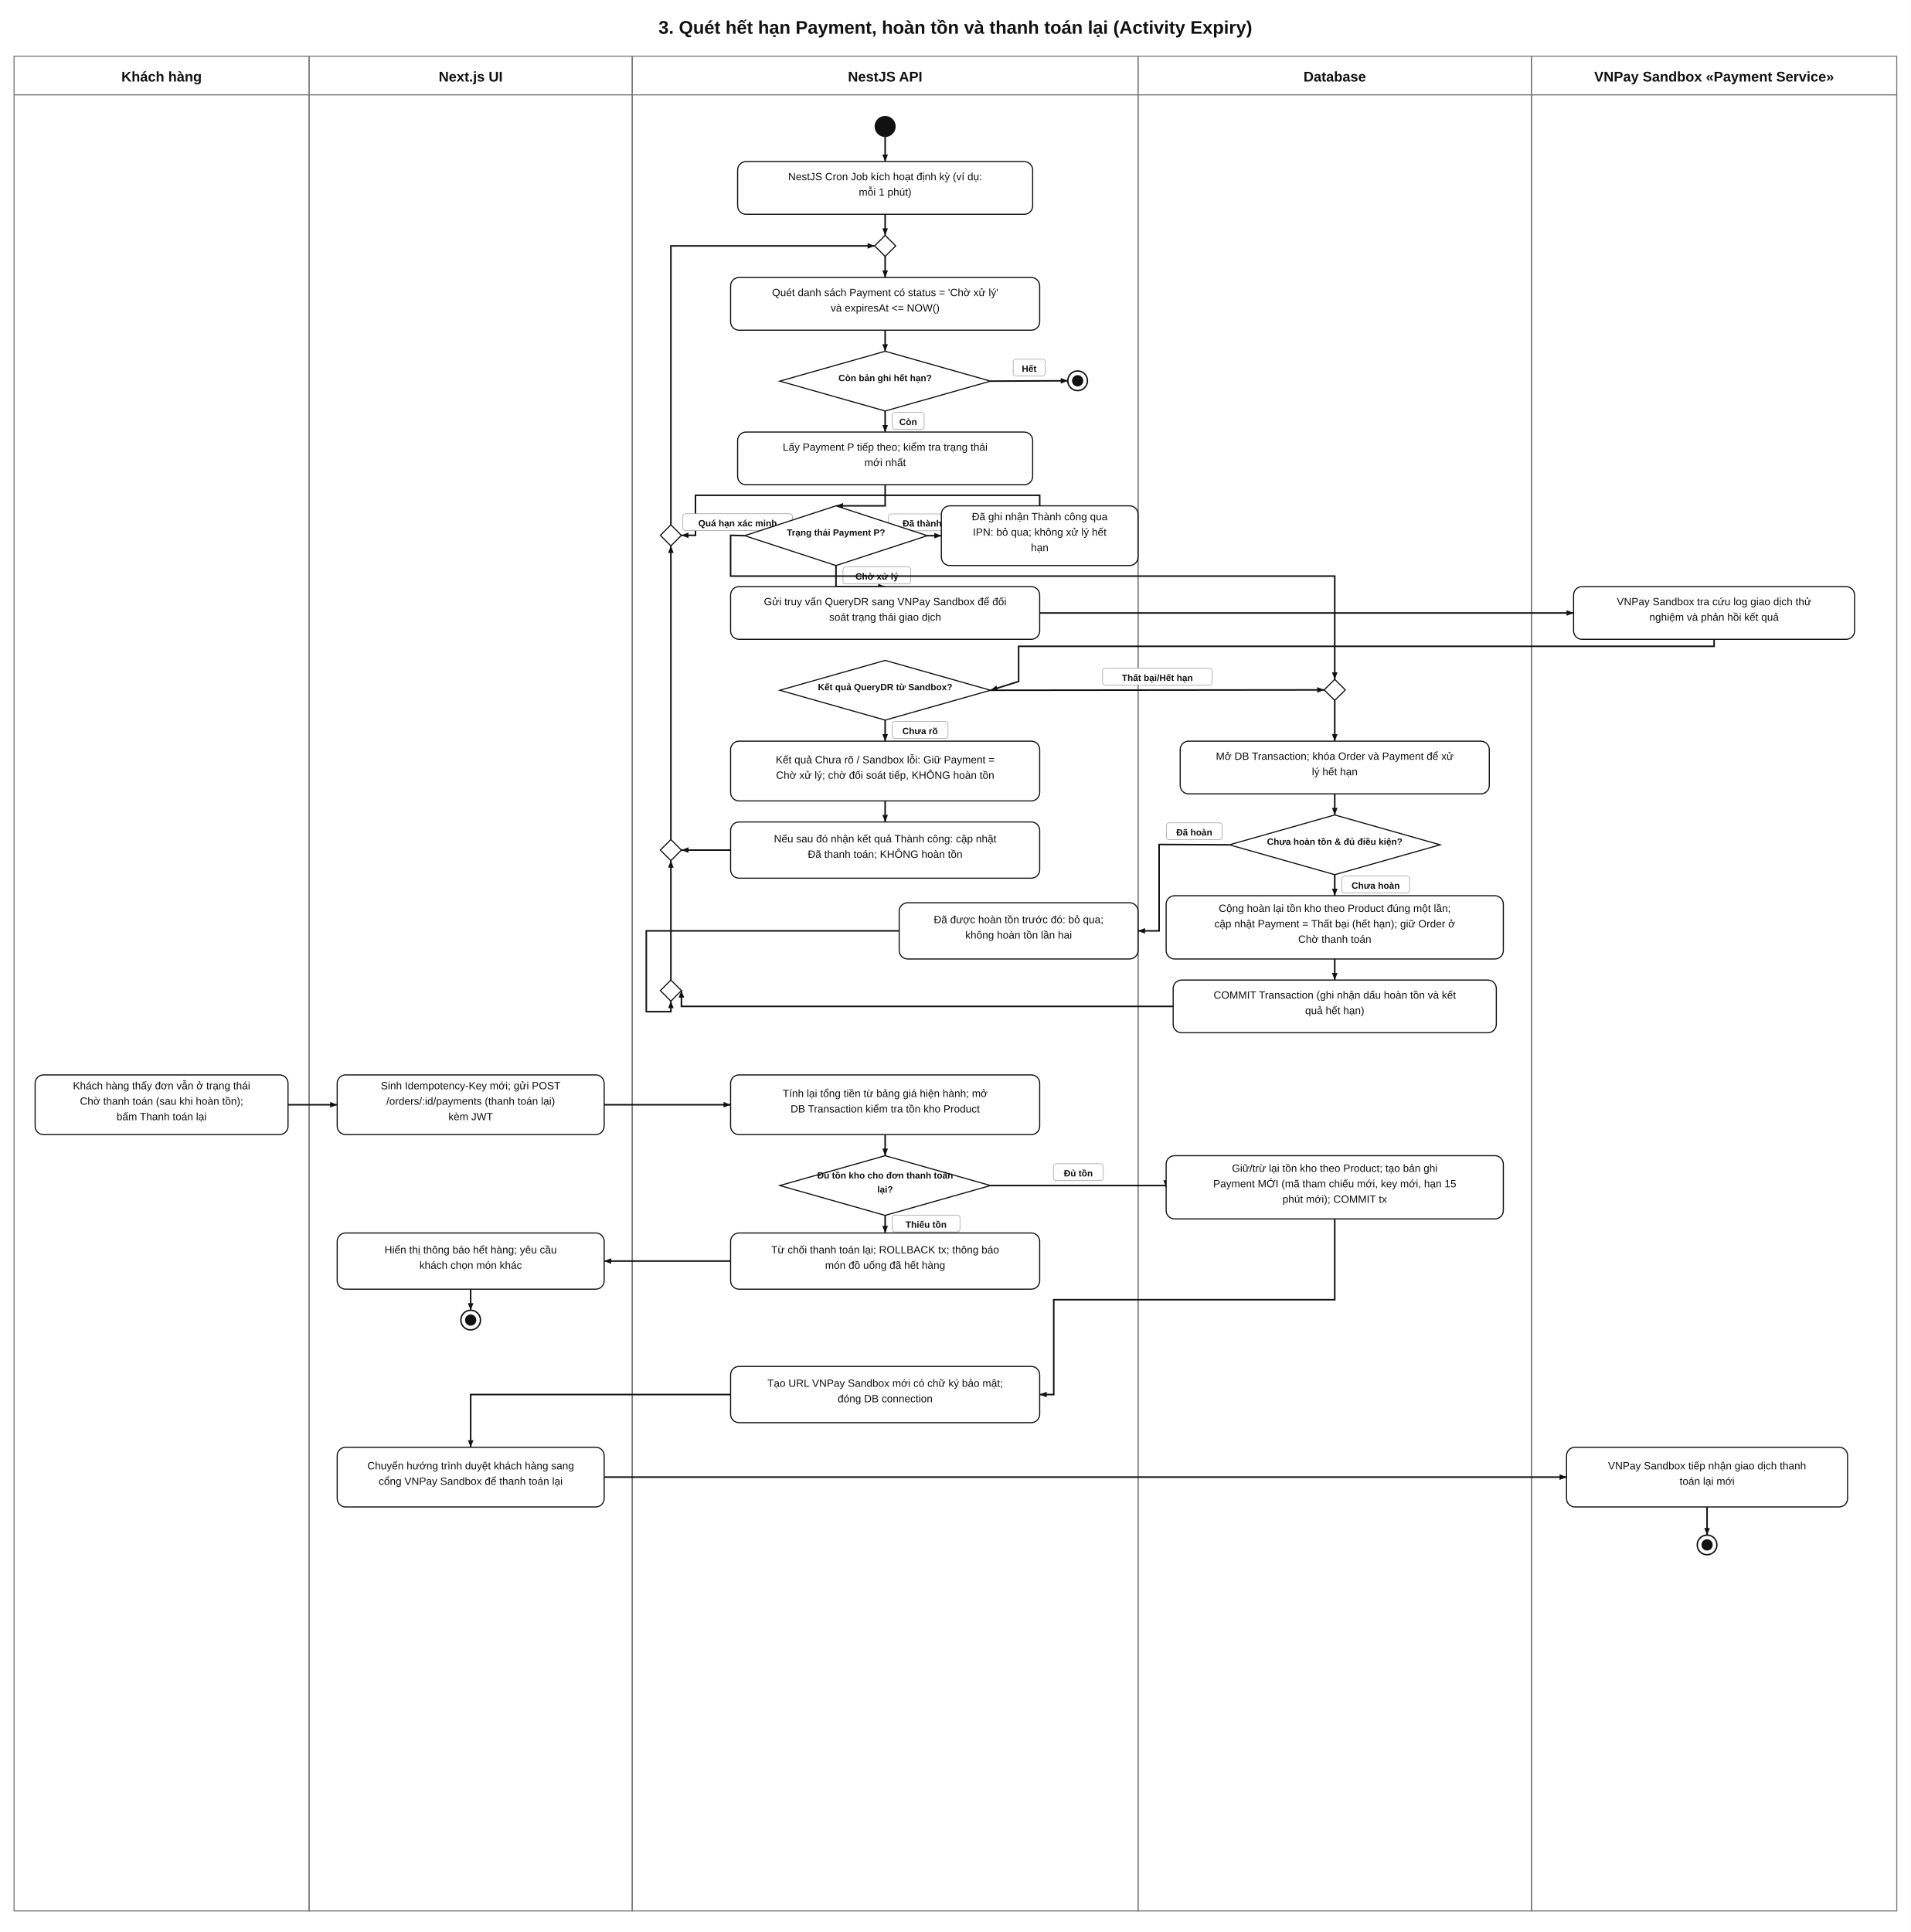
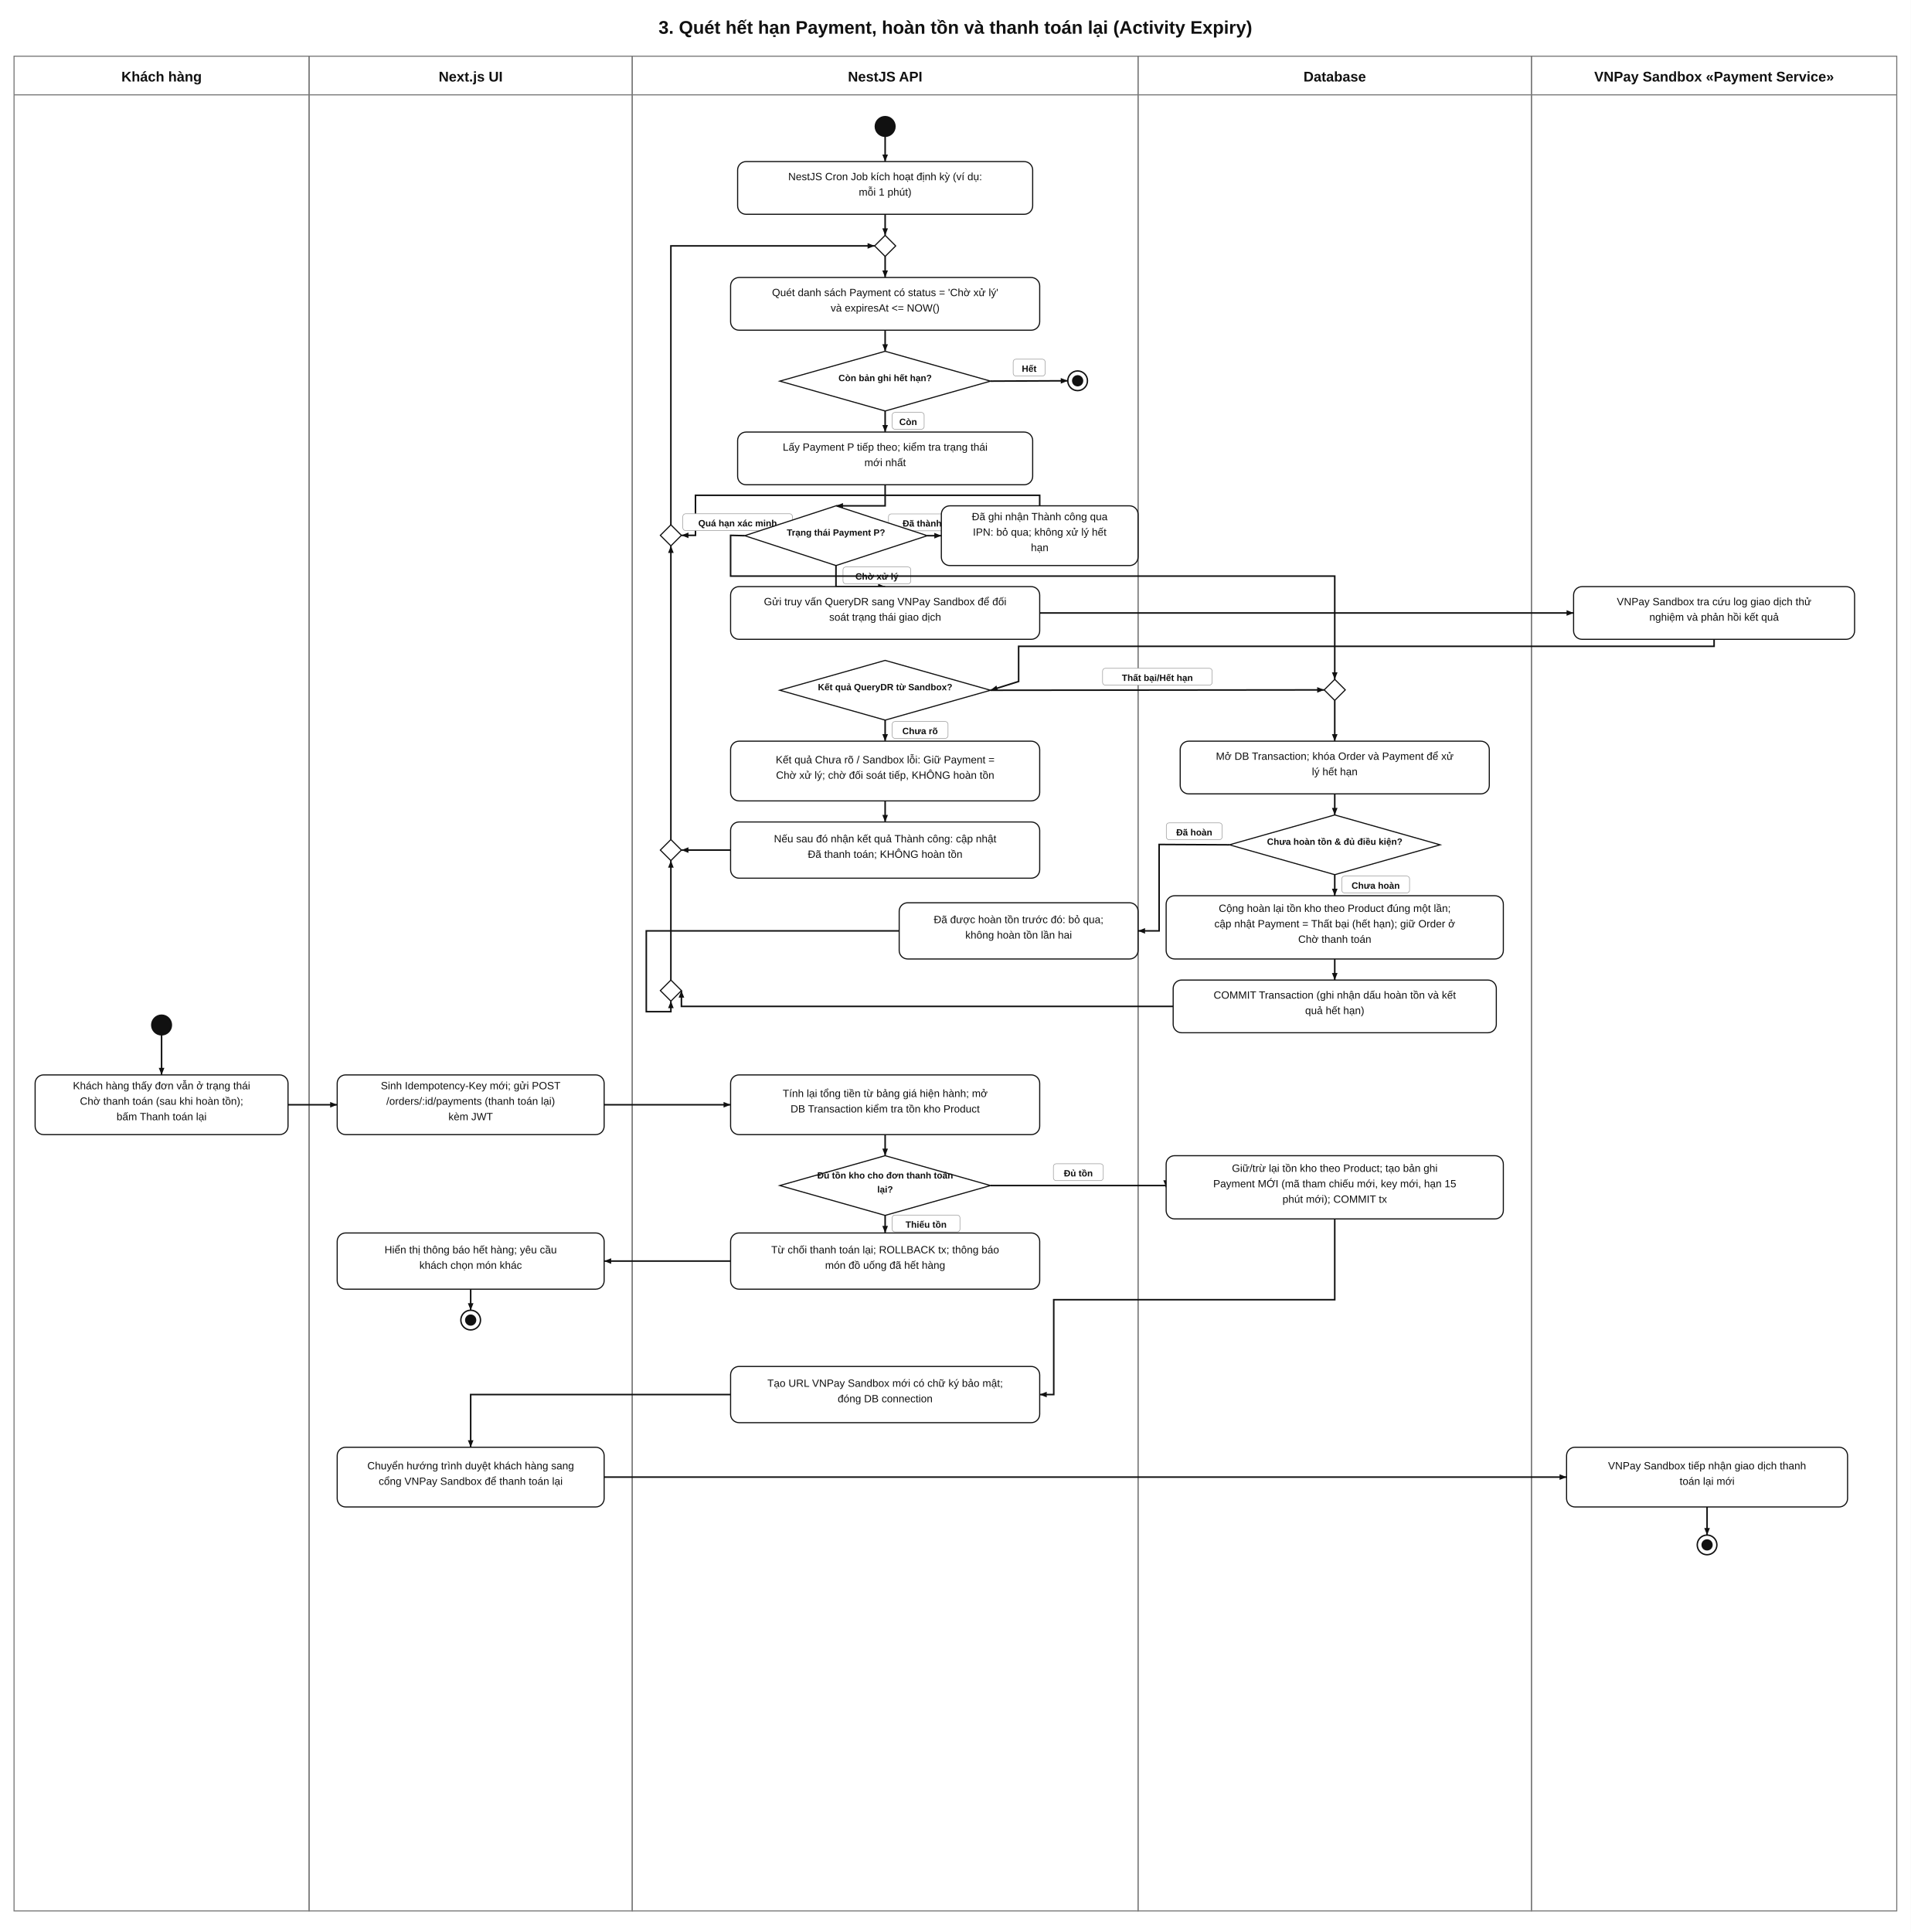
<svg xmlns="http://www.w3.org/2000/svg" width="2720" height="2750" viewBox="0 0 2720 2750" style="background:#ffffff;color-scheme:light">
  <defs>
    <marker id="arr" markerWidth="12" markerHeight="10" refX="11" refY="5" orient="auto" markerUnits="userSpaceOnUse">
      <path d="M1,1 L11,5 L1,9 Z" fill="#111111" />
    </marker>
  </defs>
  <rect width="2720" height="2750" fill="#ffffff" />
  <text x="1360.0" y="48" fill="#111111" font-family="Arial" font-size="26" font-weight="700" text-anchor="middle">3. Quét hết hạn Payment, hoàn tồn và thanh toán lại (Activity Expiry)</text>
  <rect x="20" y="80" width="420" height="2640" fill="none" stroke="#777777" stroke-width="1.5" />
  <line x1="20" y1="135" x2="440" y2="135" stroke="#777777" stroke-width="1.5" />
  <text x="230.0" y="116" fill="#111111" font-family="Arial" font-size="20" font-weight="700" text-anchor="middle">Khách hàng</text>
  <rect x="440" y="80" width="460" height="2640" fill="none" stroke="#777777" stroke-width="1.5" />
  <line x1="440" y1="135" x2="900" y2="135" stroke="#777777" stroke-width="1.5" />
  <text x="670.0" y="116" fill="#111111" font-family="Arial" font-size="20" font-weight="700" text-anchor="middle">Next.js UI</text>
  <rect x="900" y="80" width="720" height="2640" fill="none" stroke="#777777" stroke-width="1.5" />
  <line x1="900" y1="135" x2="1620" y2="135" stroke="#777777" stroke-width="1.5" />
  <text x="1260.0" y="116" fill="#111111" font-family="Arial" font-size="20" font-weight="700" text-anchor="middle">NestJS API</text>
  <rect x="1620" y="80" width="560" height="2640" fill="none" stroke="#777777" stroke-width="1.5" />
  <line x1="1620" y1="135" x2="2180" y2="135" stroke="#777777" stroke-width="1.5" />
  <text x="1900.0" y="116" fill="#111111" font-family="Arial" font-size="20" font-weight="700" text-anchor="middle">Database</text>
  <rect x="2180" y="80" width="520" height="2640" fill="none" stroke="#777777" stroke-width="1.5" />
  <line x1="2180" y1="135" x2="2700" y2="135" stroke="#777777" stroke-width="1.5" />
  <text x="2440.0" y="116" fill="#111111" font-family="Arial" font-size="20" font-weight="700" text-anchor="middle">VNPay Sandbox «Payment Service»</text>
  <polyline points="1260.0,194.0 1260.0,230.0" stroke="#111111" stroke-width="2.2" fill="none" marker-end="url(#arr)" />
  <polyline points="1260.0,305.0 1260.0,335.0" stroke="#111111" stroke-width="2.2" fill="none" marker-end="url(#arr)" />
  <polyline points="1260.0,365.0 1260.0,395.0" stroke="#111111" stroke-width="2.2" fill="none" marker-end="url(#arr)" />
  <polyline points="1260.0,470.0 1260.0,500.0" stroke="#111111" stroke-width="2.2" fill="none" marker-end="url(#arr)" />
  <polyline points="1410.0,542.5 1520.0,542.0" stroke="#111111" stroke-width="2.2" fill="none" marker-end="url(#arr)" />
  <rect x="1442.25" y="511.25" width="45.5" height="24" fill="#ffffff" stroke="#999999" stroke-width="0.8" rx="4" />
  <text x="1465.0" y="529.25" fill="#111111" font-family="Arial" font-size="13" font-weight="600" text-anchor="middle">Hết</text>
  <polyline points="1260.0,585.0 1260.0,615.0" stroke="#111111" stroke-width="2.2" fill="none" marker-end="url(#arr)" />
  <rect x="1270.0" y="587.0" width="45.5" height="24" fill="#ffffff" stroke="#999999" stroke-width="0.8" rx="4" />
  <text x="1292.75" y="605.0" fill="#111111" font-family="Arial" font-size="13" font-weight="600" text-anchor="middle">Còn</text>
  <polyline points="1260.0,690.0 1260.0,720.0 1190.0,720.0" stroke="#111111" stroke-width="2.2" fill="none" marker-end="url(#arr)" />
  <polyline points="1320.0,762.5 1340.0,762.5" stroke="#111111" stroke-width="2.2" fill="none" marker-end="url(#arr)" />
  <rect x="1264.75" y="731.5" width="130.5" height="24" fill="#ffffff" stroke="#999999" stroke-width="0.8" rx="4" />
  <text x="1330.0" y="749.5" fill="#111111" font-family="Arial" font-size="13" font-weight="600" text-anchor="middle">Đã thành công</text>
  <polyline points="1480.0,720.0 1480.0,705.0 990.0,705.0 990.0,762.0 970.0,762.0" stroke="#111111" stroke-width="2.2" fill="none" marker-end="url(#arr)" />
  <polyline points="1190.0,805.0 1190.0,835.0 1260.0,835.0" stroke="#111111" stroke-width="2.2" fill="none" marker-end="url(#arr)" />
  <rect x="1200.0" y="807.0" width="96.5" height="24" fill="#ffffff" stroke="#999999" stroke-width="0.8" rx="4" />
  <text x="1248.25" y="825.0" fill="#111111" font-family="Arial" font-size="13" font-weight="600" text-anchor="middle">Chờ xử lý</text>
  <polyline points="1480.0,872.5 2240.0,872.5" stroke="#111111" stroke-width="2.2" fill="none" marker-end="url(#arr)" />
  <polyline points="2440.0,910.0 2440.0,920.0 1450.0,920.0 1450.0,970.0 1410.0,982.5" stroke="#111111" stroke-width="2.2" fill="none" marker-end="url(#arr)" />
  <polyline points="1260.0,1025.0 1260.0,1055.0" stroke="#111111" stroke-width="2.2" fill="none" marker-end="url(#arr)" />
  <rect x="1270.0" y="1027.0" width="79.5" height="24" fill="#ffffff" stroke="#999999" stroke-width="0.8" rx="4" />
  <text x="1309.75" y="1045.0" fill="#111111" font-family="Arial" font-size="13" font-weight="600" text-anchor="middle">Chưa rõ</text>
  <polyline points="1260.0,1140.0 1260.0,1170.0" stroke="#111111" stroke-width="2.2" fill="none" marker-end="url(#arr)" />
  <polyline points="1040.0,1210.0 970.0,1210.0" stroke="#111111" stroke-width="2.2" fill="none" marker-end="url(#arr)" />
  <polyline points="1410.0,982.5 1885.0,982.0" stroke="#111111" stroke-width="2.2" fill="none" marker-end="url(#arr)" />
  <rect x="1569.5" y="951.25" width="156.0" height="24" fill="#ffffff" stroke="#999999" stroke-width="0.8" rx="4" />
  <text x="1647.5" y="969.25" fill="#111111" font-family="Arial" font-size="13" font-weight="600" text-anchor="middle">Thất bại/Hết hạn</text>
  <polyline points="1060.0,762.5 1040.0,762.0 1040.0,820.0 1900.0,820.0 1900.0,967.0" stroke="#111111" stroke-width="2.2" fill="none" marker-end="url(#arr)" />
  <rect x="972.0" y="731.25" width="156.0" height="24" fill="#ffffff" stroke="#999999" stroke-width="0.8" rx="4" />
  <text x="1050.0" y="749.25" fill="#111111" font-family="Arial" font-size="13" font-weight="600" text-anchor="middle">Quá hạn xác minh</text>
  <polyline points="1900.0,997.0 1900.0,1055.0" stroke="#111111" stroke-width="2.2" fill="none" marker-end="url(#arr)" />
  <polyline points="1900.0,1130.0 1900.0,1160.0" stroke="#111111" stroke-width="2.2" fill="none" marker-end="url(#arr)" />
  <polyline points="1900.0,1245.0 1900.0,1275.0" stroke="#111111" stroke-width="2.2" fill="none" marker-end="url(#arr)" />
  <rect x="1910.0" y="1247.0" width="96.5" height="24" fill="#ffffff" stroke="#999999" stroke-width="0.8" rx="4" />
  <text x="1958.25" y="1265.0" fill="#111111" font-family="Arial" font-size="13" font-weight="600" text-anchor="middle">Chưa hoàn</text>
  <polyline points="1750.0,1202.5 1650.0,1202.0 1650.0,1325.0 1620.0,1325.0" stroke="#111111" stroke-width="2.2" fill="none" marker-end="url(#arr)" />
  <rect x="1660.25" y="1171.25" width="79.5" height="24" fill="#ffffff" stroke="#999999" stroke-width="0.8" rx="4" />
  <text x="1700.0" y="1189.25" fill="#111111" font-family="Arial" font-size="13" font-weight="600" text-anchor="middle">Đã hoàn</text>
  <polyline points="1280.0,1325.0 920.0,1325.0 920.0,1440.0 955.0,1440.0 955.0,1425.0" stroke="#111111" stroke-width="2.2" fill="none" marker-end="url(#arr)" />
  <polyline points="1900.0,1365.0 1900.0,1395.0" stroke="#111111" stroke-width="2.2" fill="none" marker-end="url(#arr)" />
  <polyline points="1670.0,1432.5 970.0,1432.5 970.0,1410.0" stroke="#111111" stroke-width="2.2" fill="none" marker-end="url(#arr)" />
  <polyline points="955.0,1395.0 955.0,1225.0" stroke="#111111" stroke-width="2.2" fill="none" marker-end="url(#arr)" />
  <polyline points="955.0,1195.0 955.0,777.0" stroke="#111111" stroke-width="2.2" fill="none" marker-end="url(#arr)" />
  <polyline points="955.0,747.0 955.0,350.0 1245.0,350.0" stroke="#111111" stroke-width="2.2" fill="none" marker-end="url(#arr)" />
+   <polyline points="230.0,1473.0 230.0,1530.0" stroke="#111111" stroke-width="2.2" fill="none" marker-end="url(#arr)" />
  <polyline points="410.0,1572.5 480.0,1572.5" stroke="#111111" stroke-width="2.2" fill="none" marker-end="url(#arr)" />
  <polyline points="860.0,1572.5 1040.0,1572.5" stroke="#111111" stroke-width="2.2" fill="none" marker-end="url(#arr)" />
  <polyline points="1260.0,1615.0 1260.0,1645.0" stroke="#111111" stroke-width="2.2" fill="none" marker-end="url(#arr)" />
  <polyline points="1260.0,1730.0 1260.0,1755.0" stroke="#111111" stroke-width="2.2" fill="none" marker-end="url(#arr)" />
  <rect x="1270.0" y="1729.5" width="96.5" height="24" fill="#ffffff" stroke="#999999" stroke-width="0.8" rx="4" />
  <text x="1318.25" y="1747.5" fill="#111111" font-family="Arial" font-size="13" font-weight="600" text-anchor="middle">Thiếu tồn</text>
  <polyline points="1040.0,1795.0 860.0,1795.0" stroke="#111111" stroke-width="2.2" fill="none" marker-end="url(#arr)" />
  <polyline points="670.0,1835.0 670.0,1865.0" stroke="#111111" stroke-width="2.2" fill="none" marker-end="url(#arr)" />
  <polyline points="1410.0,1687.5 1660.0,1687.5 1660.0,1690.0" stroke="#111111" stroke-width="2.2" fill="none" marker-end="url(#arr)" />
  <rect x="1499.5" y="1656.5" width="71.0" height="24" fill="#ffffff" stroke="#999999" stroke-width="0.8" rx="4" />
  <text x="1535.0" y="1674.5" fill="#111111" font-family="Arial" font-size="13" font-weight="600" text-anchor="middle">Đủ tồn</text>
  <polyline points="1900.0,1735.0 1900.0,1850.0 1500.0,1850.0 1500.0,1985.0 1480.0,1985.0" stroke="#111111" stroke-width="2.2" fill="none" marker-end="url(#arr)" />
  <polyline points="1040.0,1985.0 670.0,1985.0 670.0,2060.0" stroke="#111111" stroke-width="2.2" fill="none" marker-end="url(#arr)" />
  <polyline points="860.0,2102.5 2230.0,2102.5" stroke="#111111" stroke-width="2.2" fill="none" marker-end="url(#arr)" />
  <polyline points="2430.0,2145.0 2430.0,2185.0" stroke="#111111" stroke-width="2.2" fill="none" marker-end="url(#arr)" />
  <circle cx="1260.0" cy="180.0" r="14" fill="#111111" stroke="#111111" stroke-width="2" />
  <rect x="1050" y="230" width="420" height="75" rx="12" fill="#ffffff" stroke="#111111" stroke-width="1.6" />
  <text x="1260.0" y="256.5" fill="#111111" font-family="Arial" font-size="15" font-weight="400" text-anchor="middle">NestJS Cron Job kích hoạt định kỳ (ví dụ:</text>
  <text x="1260.0" y="278.5" fill="#111111" font-family="Arial" font-size="15" font-weight="400" text-anchor="middle">mỗi 1 phút)</text>
  <polygon points="1260.0,335 1275,350.0 1260.0,365 1245,350.0" fill="#ffffff" stroke="#111111" stroke-width="1.6" />
  <rect x="1040" y="395" width="440" height="75" rx="12" fill="#ffffff" stroke="#111111" stroke-width="1.6" />
  <text x="1260.0" y="421.5" fill="#111111" font-family="Arial" font-size="15" font-weight="400" text-anchor="middle">Quét danh sách Payment có status = 'Chờ xử lý'</text>
  <text x="1260.0" y="443.5" fill="#111111" font-family="Arial" font-size="15" font-weight="400" text-anchor="middle">và expiresAt &lt;= NOW()</text>
  <polygon points="1260.0,500 1410,542.5 1260.0,585 1110,542.5" fill="#ffffff" stroke="#111111" stroke-width="1.6" />
  <text x="1260.0" y="542.5" fill="#111111" font-family="Arial" font-size="13" font-weight="600" text-anchor="middle">Còn bản ghi hết hạn?</text>
  <circle cx="1534.0" cy="542.0" r="14" fill="#ffffff" stroke="#111111" stroke-width="2" />
  <circle cx="1534.0" cy="542.0" r="8" fill="#111111" />
  <rect x="1050" y="615" width="420" height="75" rx="12" fill="#ffffff" stroke="#111111" stroke-width="1.6" />
  <text x="1260.0" y="641.5" fill="#111111" font-family="Arial" font-size="15" font-weight="400" text-anchor="middle">Lấy Payment P tiếp theo; kiểm tra trạng thái</text>
  <text x="1260.0" y="663.5" fill="#111111" font-family="Arial" font-size="15" font-weight="400" text-anchor="middle">mới nhất</text>
  <polygon points="1190.0,720 1320,762.5 1190.0,805 1060,762.5" fill="#ffffff" stroke="#111111" stroke-width="1.6" />
  <text x="1190.0" y="762.5" fill="#111111" font-family="Arial" font-size="13" font-weight="600" text-anchor="middle">Trạng thái Payment P?</text>
  <rect x="1340" y="720" width="280" height="85" rx="12" fill="#ffffff" stroke="#111111" stroke-width="1.6" />
  <text x="1480.0" y="740.5" fill="#111111" font-family="Arial" font-size="15" font-weight="400" text-anchor="middle">Đã ghi nhận Thành công qua</text>
  <text x="1480.0" y="762.5" fill="#111111" font-family="Arial" font-size="15" font-weight="400" text-anchor="middle">IPN: bỏ qua; không xử lý hết</text>
  <text x="1480.0" y="784.5" fill="#111111" font-family="Arial" font-size="15" font-weight="400" text-anchor="middle">hạn</text>
  <rect x="1040" y="835" width="440" height="75" rx="12" fill="#ffffff" stroke="#111111" stroke-width="1.6" />
  <text x="1260.0" y="861.5" fill="#111111" font-family="Arial" font-size="15" font-weight="400" text-anchor="middle">Gửi truy vấn QueryDR sang VNPay Sandbox để đối</text>
  <text x="1260.0" y="883.5" fill="#111111" font-family="Arial" font-size="15" font-weight="400" text-anchor="middle">soát trạng thái giao dịch</text>
  <rect x="2240" y="835" width="400" height="75" rx="12" fill="#ffffff" stroke="#111111" stroke-width="1.6" />
  <text x="2440.0" y="861.5" fill="#111111" font-family="Arial" font-size="15" font-weight="400" text-anchor="middle">VNPay Sandbox tra cứu log giao dịch thử</text>
  <text x="2440.0" y="883.5" fill="#111111" font-family="Arial" font-size="15" font-weight="400" text-anchor="middle">nghiệm và phản hồi kết quả</text>
  <polygon points="1260.0,940 1410,982.5 1260.0,1025 1110,982.5" fill="#ffffff" stroke="#111111" stroke-width="1.6" />
  <text x="1260.0" y="982.5" fill="#111111" font-family="Arial" font-size="13" font-weight="600" text-anchor="middle">Kết quả QueryDR từ Sandbox?</text>
  <rect x="1040" y="1055" width="440" height="85" rx="12" fill="#ffffff" stroke="#111111" stroke-width="1.6" />
  <text x="1260.0" y="1086.5" fill="#111111" font-family="Arial" font-size="15" font-weight="400" text-anchor="middle">Kết quả Chưa rõ / Sandbox lỗi: Giữ Payment =</text>
  <text x="1260.0" y="1108.5" fill="#111111" font-family="Arial" font-size="15" font-weight="400" text-anchor="middle">Chờ xử lý; chờ đối soát tiếp, KHÔNG hoàn tồn</text>
  <rect x="1040" y="1170" width="440" height="80" rx="12" fill="#ffffff" stroke="#111111" stroke-width="1.6" />
  <text x="1260.0" y="1199.0" fill="#111111" font-family="Arial" font-size="15" font-weight="400" text-anchor="middle">Nếu sau đó nhận kết quả Thành công: cập nhật</text>
  <text x="1260.0" y="1221.0" fill="#111111" font-family="Arial" font-size="15" font-weight="400" text-anchor="middle">Đã thanh toán; KHÔNG hoàn tồn</text>
  <polygon points="1900.0,967 1915,982.0 1900.0,997 1885,982.0" fill="#ffffff" stroke="#111111" stroke-width="1.6" />
  <rect x="1680" y="1055" width="440" height="75" rx="12" fill="#ffffff" stroke="#111111" stroke-width="1.6" />
  <text x="1900.0" y="1081.5" fill="#111111" font-family="Arial" font-size="15" font-weight="400" text-anchor="middle">Mở DB Transaction; khóa Order và Payment để xử</text>
  <text x="1900.0" y="1103.5" fill="#111111" font-family="Arial" font-size="15" font-weight="400" text-anchor="middle">lý hết hạn</text>
  <polygon points="1900.0,1160 2050,1202.5 1900.0,1245 1750,1202.5" fill="#ffffff" stroke="#111111" stroke-width="1.6" />
  <text x="1900.0" y="1202.5" fill="#111111" font-family="Arial" font-size="13" font-weight="600" text-anchor="middle">Chưa hoàn tồn &amp; đủ điều kiện?</text>
  <rect x="1280" y="1285" width="340" height="80" rx="12" fill="#ffffff" stroke="#111111" stroke-width="1.6" />
  <text x="1450.0" y="1314.0" fill="#111111" font-family="Arial" font-size="15" font-weight="400" text-anchor="middle">Đã được hoàn tồn trước đó: bỏ qua;</text>
  <text x="1450.0" y="1336.0" fill="#111111" font-family="Arial" font-size="15" font-weight="400" text-anchor="middle">không hoàn tồn lần hai</text>
  <rect x="1660" y="1275" width="480" height="90" rx="12" fill="#ffffff" stroke="#111111" stroke-width="1.6" />
  <text x="1900.0" y="1298.0" fill="#111111" font-family="Arial" font-size="15" font-weight="400" text-anchor="middle">Cộng hoàn lại tồn kho theo Product đúng một lần;</text>
  <text x="1900.0" y="1320.0" fill="#111111" font-family="Arial" font-size="15" font-weight="400" text-anchor="middle">cập nhật Payment = Thất bại (hết hạn); giữ Order ở</text>
  <text x="1900.0" y="1342.0" fill="#111111" font-family="Arial" font-size="15" font-weight="400" text-anchor="middle">Chờ thanh toán</text>
  <rect x="1670" y="1395" width="460" height="75" rx="12" fill="#ffffff" stroke="#111111" stroke-width="1.6" />
  <text x="1900.0" y="1421.5" fill="#111111" font-family="Arial" font-size="15" font-weight="400" text-anchor="middle">COMMIT Transaction (ghi nhận dấu hoàn tồn và kết</text>
  <text x="1900.0" y="1443.5" fill="#111111" font-family="Arial" font-size="15" font-weight="400" text-anchor="middle">quả hết hạn)</text>
  <polygon points="955.0,1395 970,1410.0 955.0,1425 940,1410.0" fill="#ffffff" stroke="#111111" stroke-width="1.6" />
  <polygon points="955.0,1195 970,1210.0 955.0,1225 940,1210.0" fill="#ffffff" stroke="#111111" stroke-width="1.6" />
  <polygon points="955.0,747 970,762.0 955.0,777 940,762.0" fill="#ffffff" stroke="#111111" stroke-width="1.6" />
+   <circle cx="230.0" cy="1459.0" r="14" fill="#111111" stroke="#111111" stroke-width="2" />
  <rect x="50" y="1530" width="360" height="85" rx="12" fill="#ffffff" stroke="#111111" stroke-width="1.6" />
  <text x="230.0" y="1550.5" fill="#111111" font-family="Arial" font-size="15" font-weight="400" text-anchor="middle">Khách hàng thấy đơn vẫn ở trạng thái</text>
  <text x="230.0" y="1572.5" fill="#111111" font-family="Arial" font-size="15" font-weight="400" text-anchor="middle">Chờ thanh toán (sau khi hoàn tồn);</text>
  <text x="230.0" y="1594.5" fill="#111111" font-family="Arial" font-size="15" font-weight="400" text-anchor="middle">bấm Thanh toán lại</text>
  <rect x="480" y="1530" width="380" height="85" rx="12" fill="#ffffff" stroke="#111111" stroke-width="1.6" />
  <text x="670.0" y="1550.5" fill="#111111" font-family="Arial" font-size="15" font-weight="400" text-anchor="middle">Sinh Idempotency-Key mới; gửi POST</text>
  <text x="670.0" y="1572.5" fill="#111111" font-family="Arial" font-size="15" font-weight="400" text-anchor="middle">/orders/:id/payments (thanh toán lại)</text>
  <text x="670.0" y="1594.5" fill="#111111" font-family="Arial" font-size="15" font-weight="400" text-anchor="middle">kèm JWT</text>
  <rect x="1040" y="1530" width="440" height="85" rx="12" fill="#ffffff" stroke="#111111" stroke-width="1.6" />
  <text x="1260.0" y="1561.5" fill="#111111" font-family="Arial" font-size="15" font-weight="400" text-anchor="middle">Tính lại tổng tiền từ bảng giá hiện hành; mở</text>
  <text x="1260.0" y="1583.5" fill="#111111" font-family="Arial" font-size="15" font-weight="400" text-anchor="middle">DB Transaction kiểm tra tồn kho Product</text>
  <polygon points="1260.0,1645 1410,1687.5 1260.0,1730 1110,1687.5" fill="#ffffff" stroke="#111111" stroke-width="1.6" />
  <text x="1260.0" y="1677.5" fill="#111111" font-family="Arial" font-size="13" font-weight="600" text-anchor="middle">Đủ tồn kho cho đơn thanh toán</text>
  <text x="1260.0" y="1697.5" fill="#111111" font-family="Arial" font-size="13" font-weight="600" text-anchor="middle">lại?</text>
  <rect x="1040" y="1755" width="440" height="80" rx="12" fill="#ffffff" stroke="#111111" stroke-width="1.6" />
  <text x="1260.0" y="1784.0" fill="#111111" font-family="Arial" font-size="15" font-weight="400" text-anchor="middle">Từ chối thanh toán lại; ROLLBACK tx; thông báo</text>
  <text x="1260.0" y="1806.0" fill="#111111" font-family="Arial" font-size="15" font-weight="400" text-anchor="middle">món đồ uống đã hết hàng</text>
  <rect x="480" y="1755" width="380" height="80" rx="12" fill="#ffffff" stroke="#111111" stroke-width="1.6" />
  <text x="670.0" y="1784.0" fill="#111111" font-family="Arial" font-size="15" font-weight="400" text-anchor="middle">Hiển thị thông báo hết hàng; yêu cầu</text>
  <text x="670.0" y="1806.0" fill="#111111" font-family="Arial" font-size="15" font-weight="400" text-anchor="middle">khách chọn món khác</text>
  <circle cx="670.0" cy="1879.0" r="14" fill="#ffffff" stroke="#111111" stroke-width="2" />
  <circle cx="670.0" cy="1879.0" r="8" fill="#111111" />
  <rect x="1660" y="1645" width="480" height="90" rx="12" fill="#ffffff" stroke="#111111" stroke-width="1.6" />
  <text x="1900.0" y="1668.0" fill="#111111" font-family="Arial" font-size="15" font-weight="400" text-anchor="middle">Giữ/trừ lại tồn kho theo Product; tạo bản ghi</text>
  <text x="1900.0" y="1690.0" fill="#111111" font-family="Arial" font-size="15" font-weight="400" text-anchor="middle">Payment MỚI (mã tham chiếu mới, key mới, hạn 15</text>
  <text x="1900.0" y="1712.0" fill="#111111" font-family="Arial" font-size="15" font-weight="400" text-anchor="middle">phút mới); COMMIT tx</text>
  <rect x="1040" y="1945" width="440" height="80" rx="12" fill="#ffffff" stroke="#111111" stroke-width="1.6" />
  <text x="1260.0" y="1974.0" fill="#111111" font-family="Arial" font-size="15" font-weight="400" text-anchor="middle">Tạo URL VNPay Sandbox mới có chữ ký bảo mật;</text>
  <text x="1260.0" y="1996.0" fill="#111111" font-family="Arial" font-size="15" font-weight="400" text-anchor="middle">đóng DB connection</text>
  <rect x="480" y="2060" width="380" height="85" rx="12" fill="#ffffff" stroke="#111111" stroke-width="1.6" />
  <text x="670.0" y="2091.5" fill="#111111" font-family="Arial" font-size="15" font-weight="400" text-anchor="middle">Chuyển hướng trình duyệt khách hàng sang</text>
  <text x="670.0" y="2113.5" fill="#111111" font-family="Arial" font-size="15" font-weight="400" text-anchor="middle">cổng VNPay Sandbox để thanh toán lại</text>
  <rect x="2230" y="2060" width="400" height="85" rx="12" fill="#ffffff" stroke="#111111" stroke-width="1.6" />
  <text x="2430.0" y="2091.5" fill="#111111" font-family="Arial" font-size="15" font-weight="400" text-anchor="middle">VNPay Sandbox tiếp nhận giao dịch thanh</text>
  <text x="2430.0" y="2113.5" fill="#111111" font-family="Arial" font-size="15" font-weight="400" text-anchor="middle">toán lại mới</text>
  <circle cx="2430.0" cy="2199.0" r="14" fill="#ffffff" stroke="#111111" stroke-width="2" />
  <circle cx="2430.0" cy="2199.0" r="8" fill="#111111" />
</svg>
